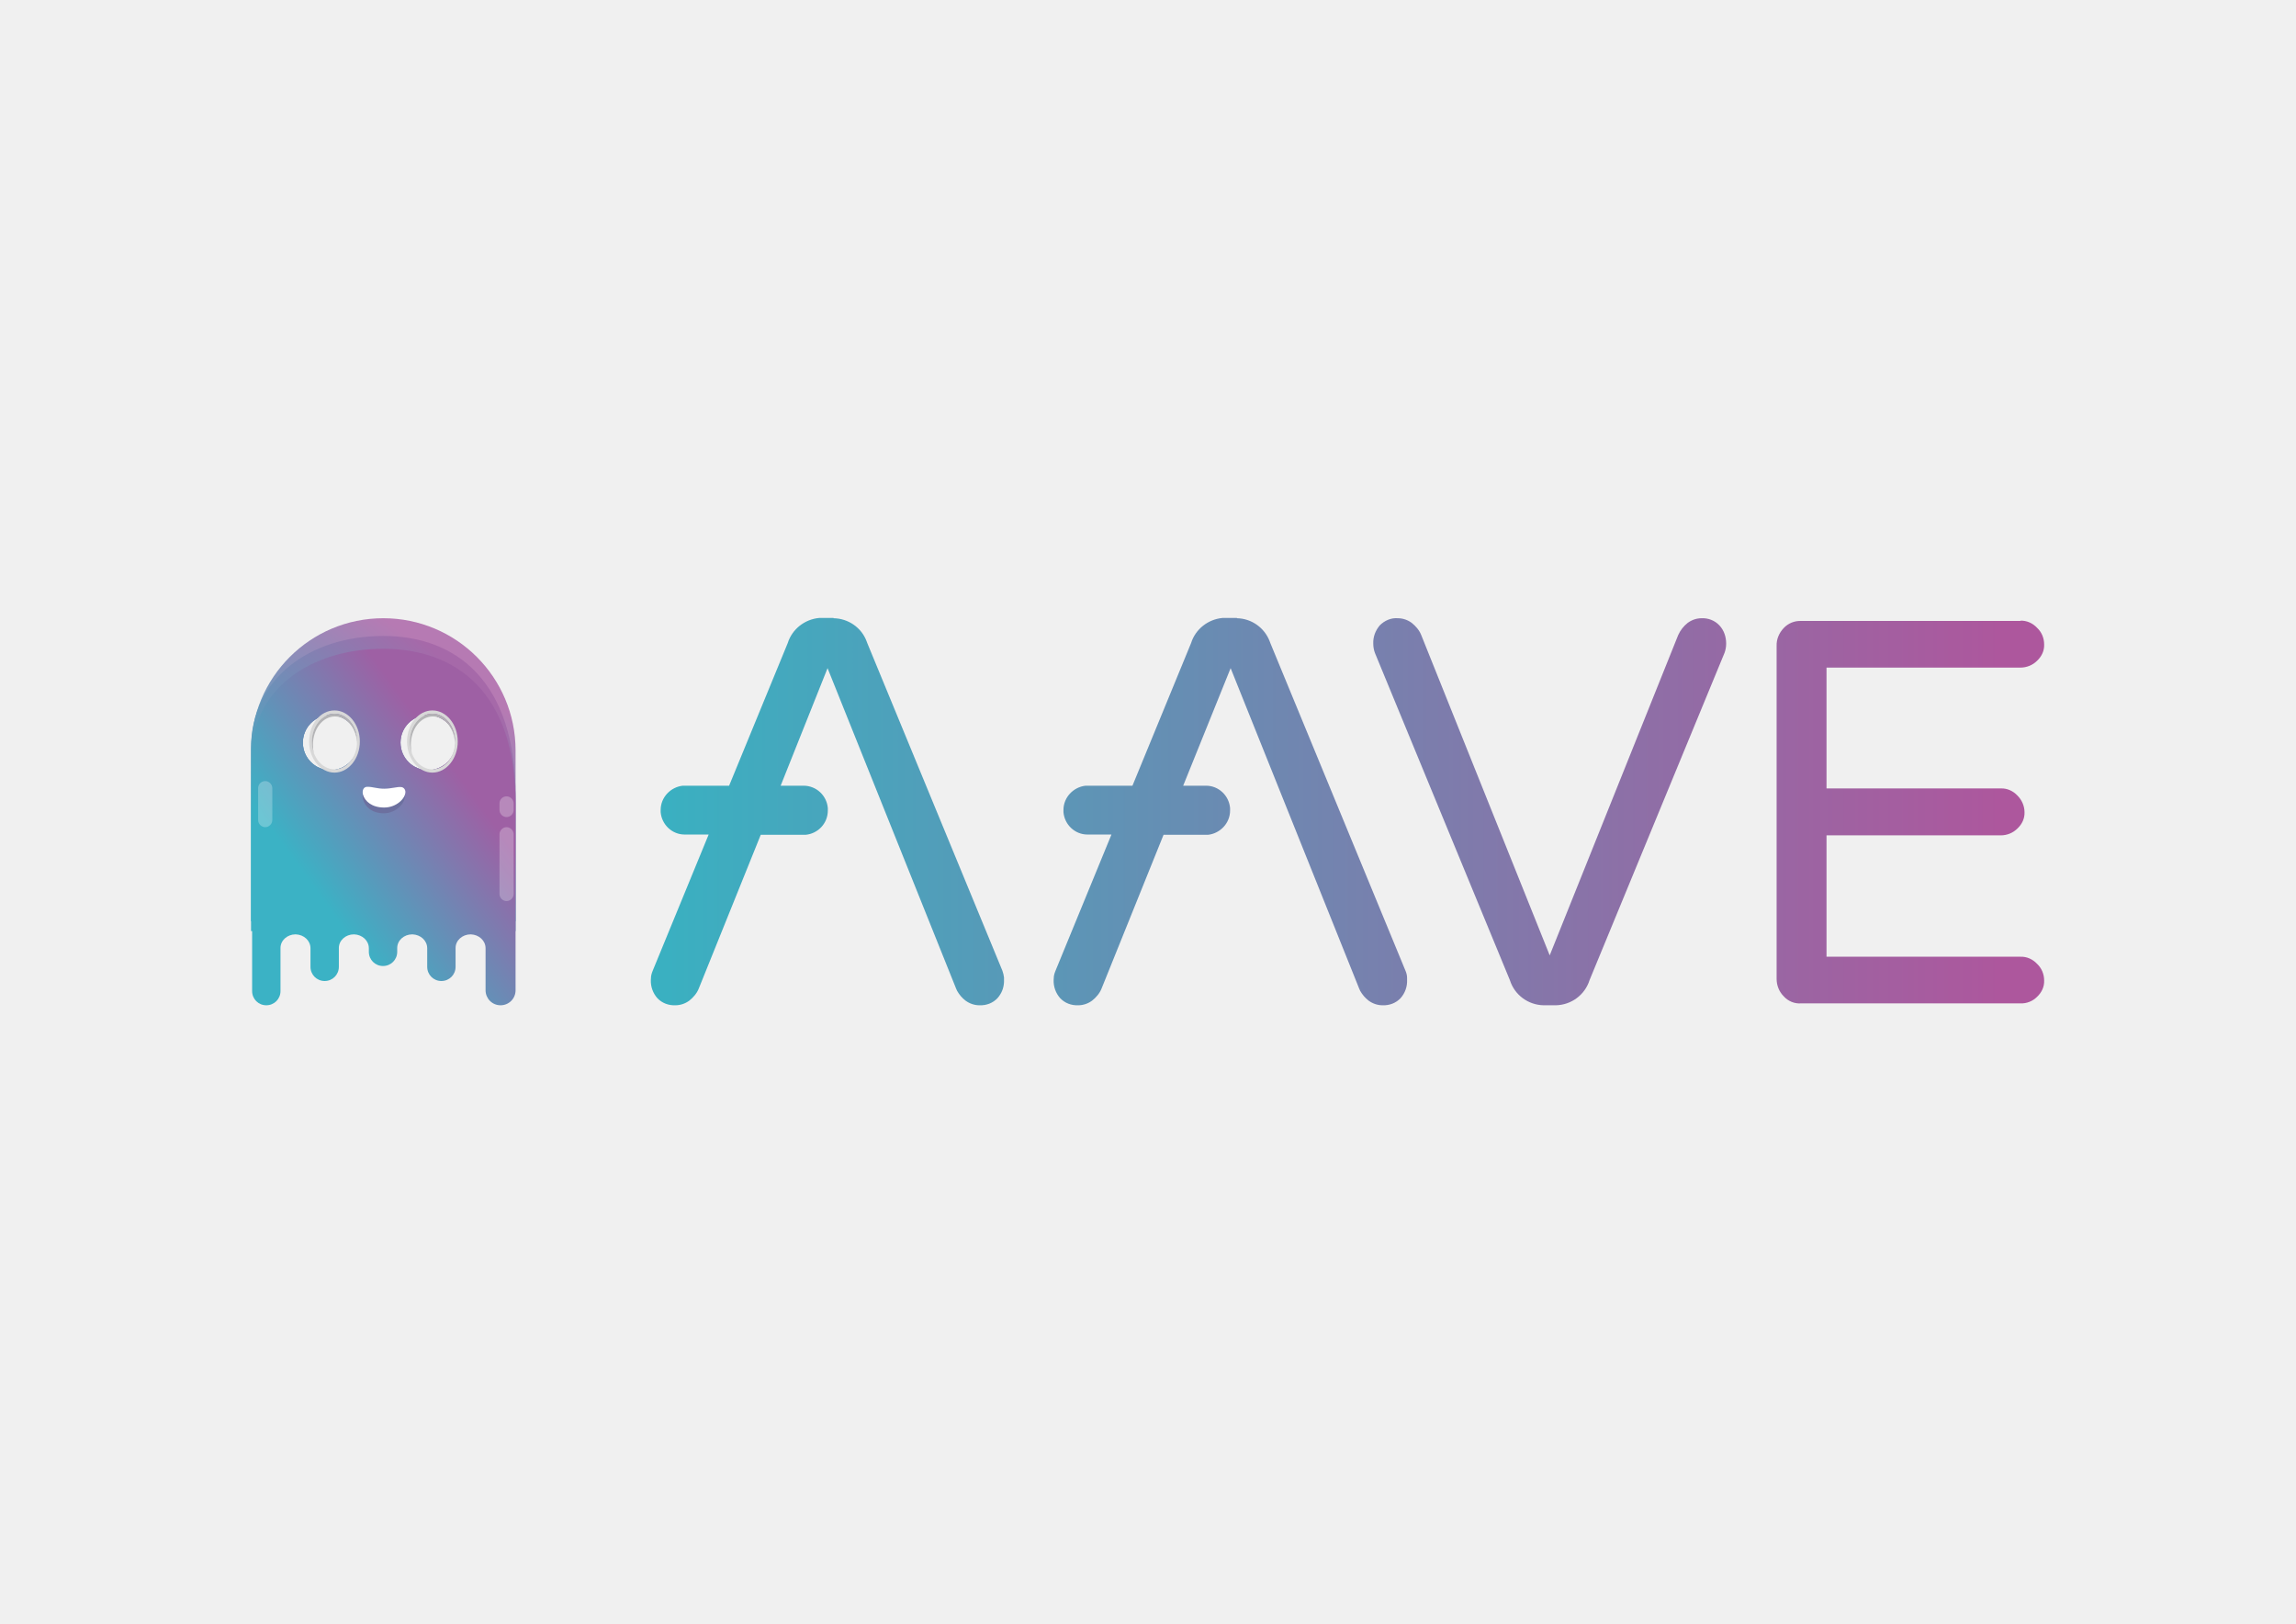
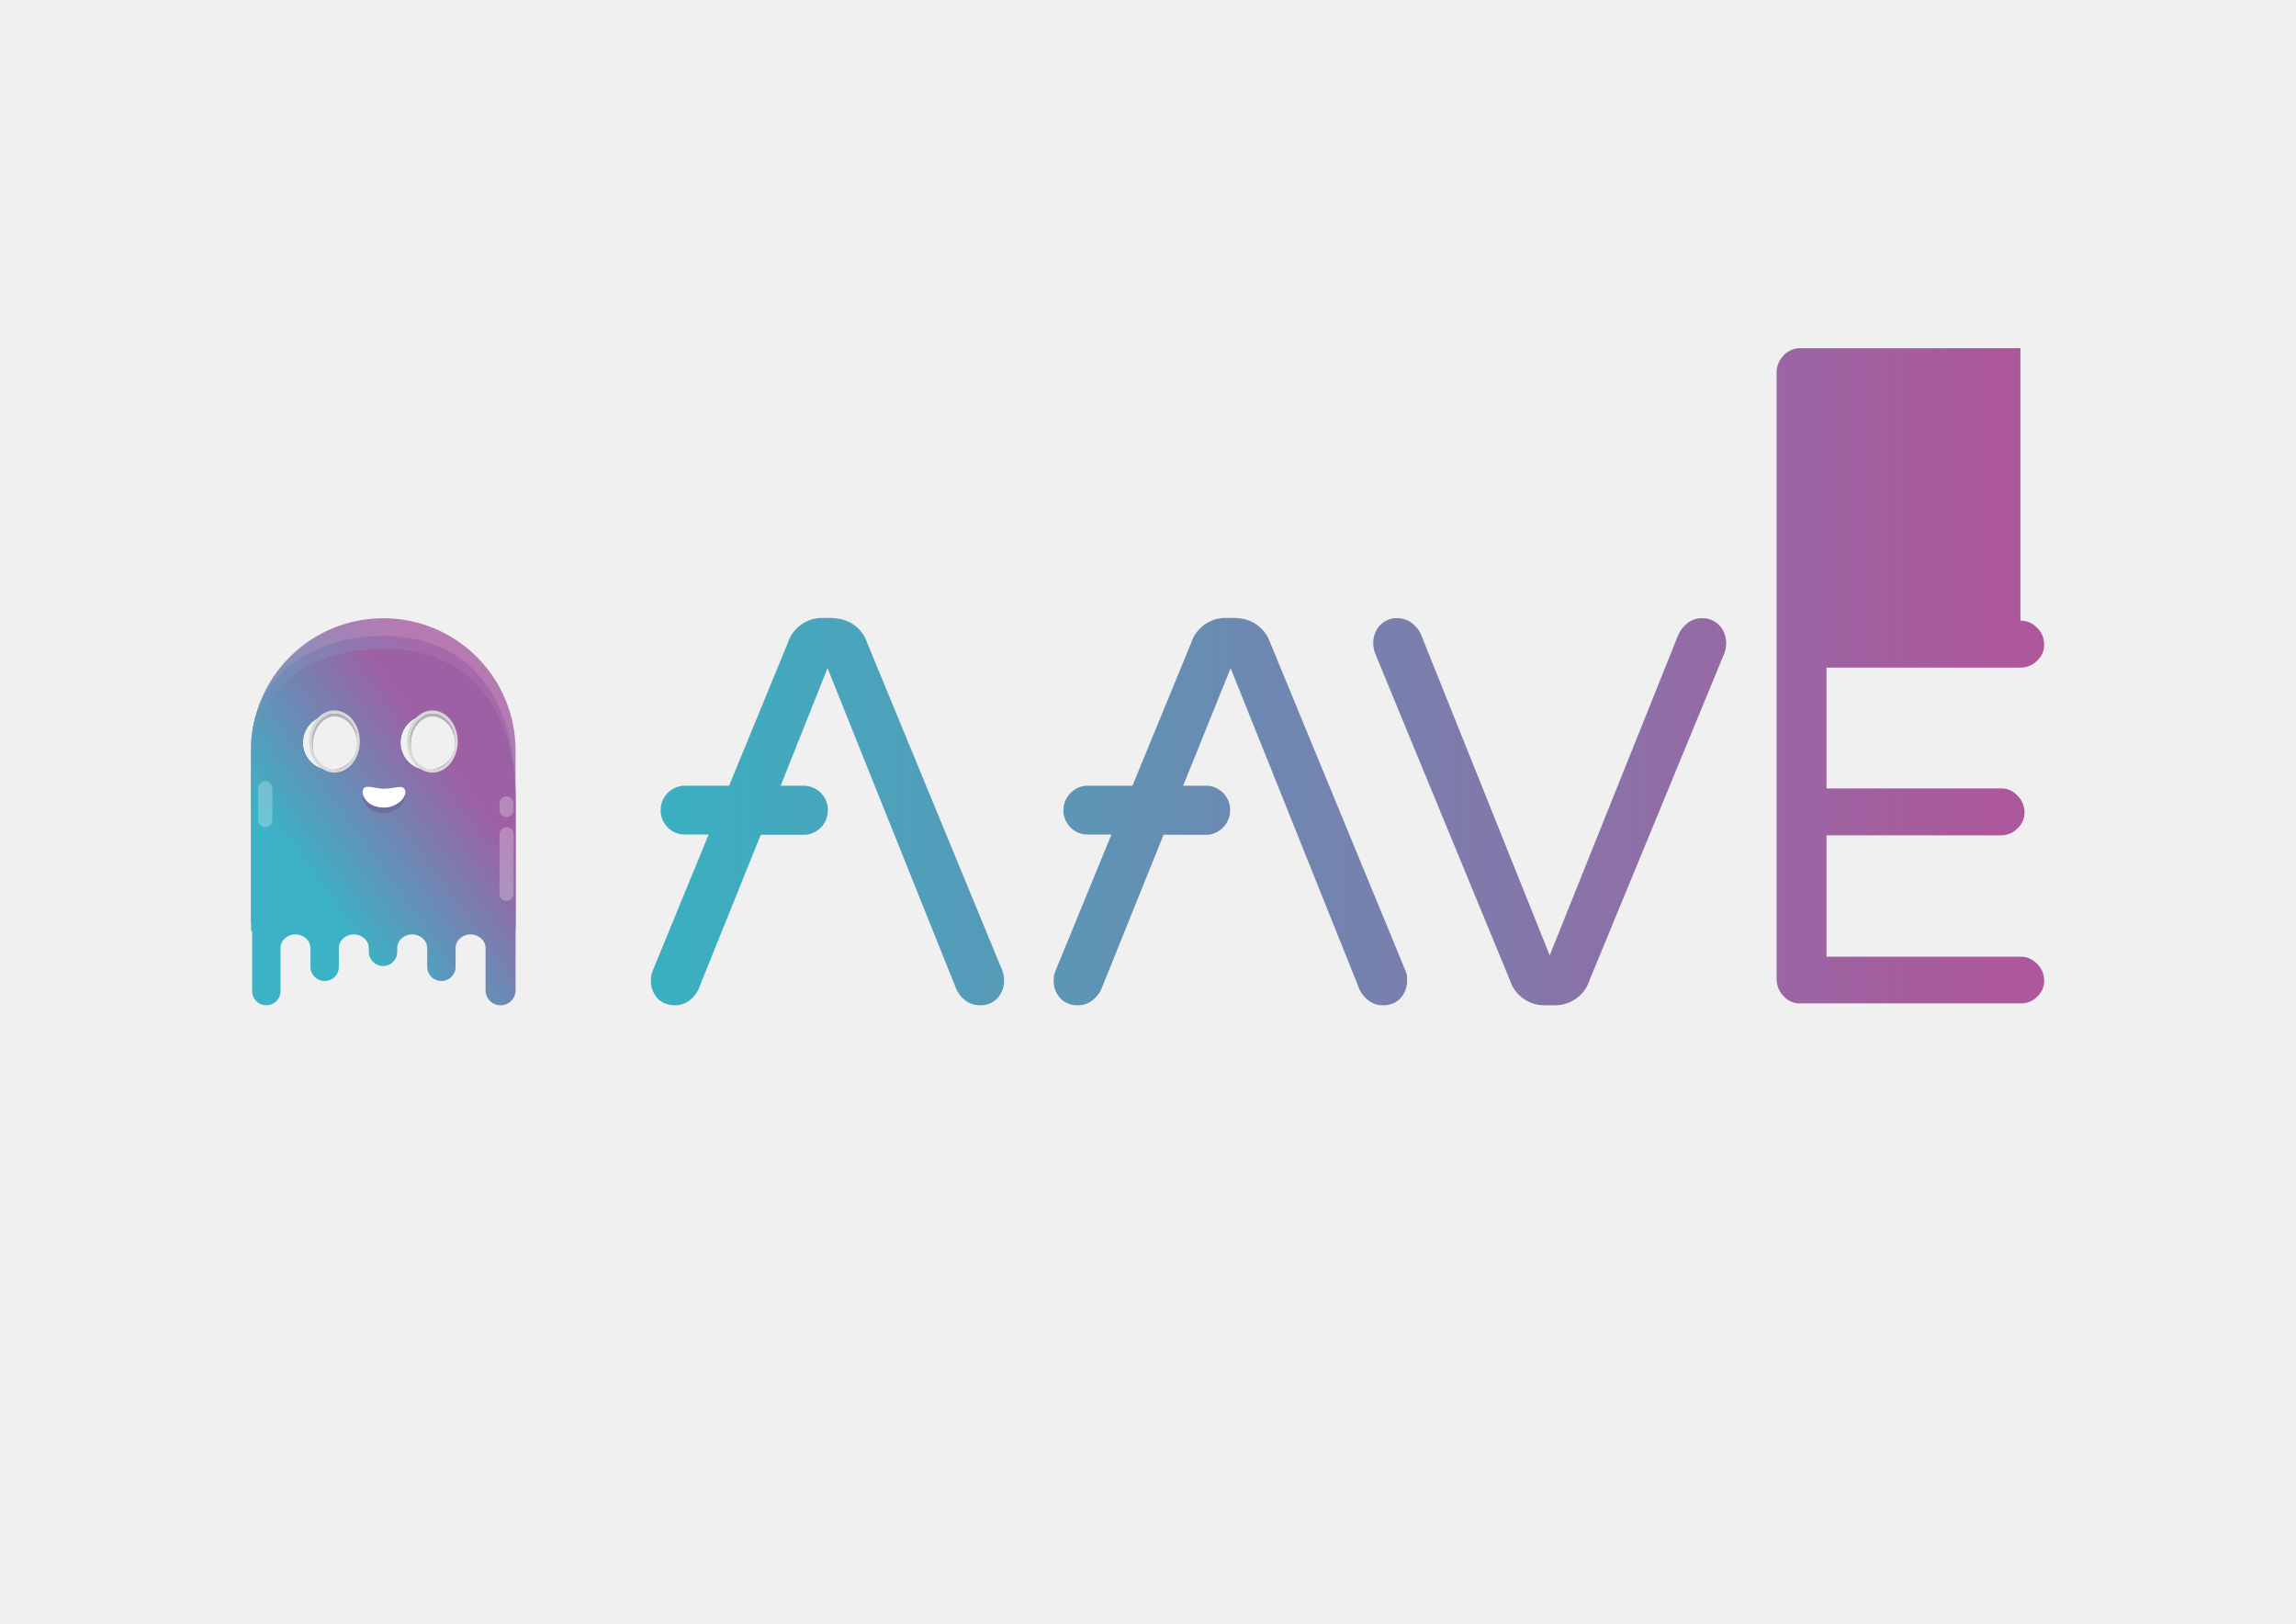
<svg xmlns="http://www.w3.org/2000/svg" version="1.0" id="katman_1" x="0px" y="0px" viewBox="0 0 841.9 595.3" style="enable-background:new 0 0 841.9 595.3;" xml:space="preserve">
  <style type="text/css">
	.st0{fill-rule:evenodd;clip-rule:evenodd;fill:url(#形状结合_00000134212618700421448730000011338924482125461139_);}
	.st1{fill-rule:evenodd;clip-rule:evenodd;fill:url(#形状结合_00000031904887120597578350000003023081141197424572_);}
	.st2{fill-rule:evenodd;clip-rule:evenodd;fill:url(#形状结合_00000157989887086960540390000014490314837483191219_);}
	.st3{opacity:0.256;fill-rule:evenodd;clip-rule:evenodd;fill:#FFFFFF;enable-background:new    ;}
	.st4{fill-rule:evenodd;clip-rule:evenodd;fill:#6C709F;}
	.st5{fill-rule:evenodd;clip-rule:evenodd;fill:#FFFFFF;}
	.st6{fill-rule:evenodd;clip-rule:evenodd;fill:#D8D8D8;}
	.st7{fill-rule:evenodd;clip-rule:evenodd;fill:#B4B4B6;}
	.st8{fill-rule:evenodd;clip-rule:evenodd;fill:url(#形状_00000171683572918283287700000000565013806507529870_);}
</style>
  <g id="partners_x2F_aave_x5F_logo">
    <g id="dapps_x2F_A_x2F_aave" transform="translate(18.25, 19.45684)">
      <g id="编组-7">
        <linearGradient id="形状结合_00000075870095145293869870000004195546922528784291_" gradientUnits="userSpaceOnUse" x1="-10.444" y1="565.371" x2="-12.947" y2="561.604" gradientTransform="matrix(18.5131 0 0 -21.2068 345.2965 12219.009)">
          <stop offset="0" style="stop-color:#B67AB3" />
          <stop offset="1" style="stop-color:#3BB2C5" />
        </linearGradient>
        <path id="形状结合" style="fill-rule:evenodd;clip-rule:evenodd;fill:url(#形状结合_00000075870095145293869870000004195546922528784291_);" d="     M122.3,207.2c26.8,0,48.5,21.7,48.5,48.5v62.6h-97v-62.6C73.8,228.9,95.5,207.2,122.3,207.2z M102.9,242.7     c-5.6,0-10.1,4.5-10.1,10.1c0,5.6,4.5,10.1,10.1,10.1s10.1-4.5,10.1-10.1C113,247.2,108.5,242.7,102.9,242.7z M138.7,242.7     c-5.6,0-10.1,4.5-10.1,10.1c0,5.6,4.5,10.1,10.1,10.1s10.1-4.5,10.1-10.1C148.8,247.2,144.3,242.7,138.7,242.7z" />
        <linearGradient id="形状结合_00000105417378114076801690000013031826810697465997_" gradientUnits="userSpaceOnUse" x1="-10.176" y1="564.913" x2="-13.121" y2="561.234" gradientTransform="matrix(18.5131 0 0 -20.6426 345.2965 11894.955)">
          <stop offset="0" style="stop-color:#A669A9" />
          <stop offset="1" style="stop-color:#3BB2C5" />
        </linearGradient>
        <path id="形状结合_00000028290407386691598540000005125422026444604817_" style="fill-rule:evenodd;clip-rule:evenodd;fill:url(#形状结合_00000105417378114076801690000013031826810697465997_);" d="     M122.3,213.7c26.8,0,48.5,16.7,48.5,58.8v49.4h-97v-67.1C73.8,229.2,95.5,213.7,122.3,213.7z M102.9,242.7     c-5.6,0-10.1,4.5-10.1,10.1c0,5.6,4.5,10.1,10.1,10.1s10.1-4.5,10.1-10.1C113,247.2,108.5,242.7,102.9,242.7z M138.7,242.7     c-5.6,0-10.1,4.5-10.1,10.1c0,5.6,4.5,10.1,10.1,10.1s10.1-4.5,10.1-10.1C148.8,247.2,144.3,242.7,138.7,242.7z" />
        <linearGradient id="形状结合_00000000942214718155346230000006984960089903434392_" gradientUnits="userSpaceOnUse" x1="-10.658" y1="565.832" x2="-12.967" y2="563.579" gradientTransform="matrix(18.5131 0 0 -24.943 345.2965 14375.239)">
          <stop offset="0" style="stop-color:#9E60A4" />
          <stop offset="1" style="stop-color:#3BB2C5" />
        </linearGradient>
        <path id="形状结合_00000013187205682451620770000018252208150437035422_" style="fill-rule:evenodd;clip-rule:evenodd;fill:url(#形状结合_00000000942214718155346230000006984960089903434392_);" d="     M122.3,218.4c26.8,0,48.5,16.1,48.5,56.7v68.5c0,3.1-2.5,5.5-5.5,5.5c-3.1,0-5.5-2.5-5.5-5.5v-15.4c0-2.8-2.4-5-5.4-5.1l-0.1,0     c-3,0-5.5,2.2-5.5,5l0,6.9c0,2.9-2.3,5.2-5.2,5.2s-5.2-2.3-5.2-5.2v-6.8c0-2.8-2.4-5-5.4-5.1l-0.1,0c-3,0-5.5,2.2-5.5,5l0,1.4     c0,2.9-2.3,5.2-5.2,5.2c-2.9,0-5.2-2.3-5.2-5.2v-1.3c0-2.8-2.4-5-5.4-5.1l-0.1,0c-3,0-5.5,2.2-5.5,5l0,6.9c0,2.9-2.3,5.2-5.2,5.2     c-2.9,0-5.2-2.3-5.2-5.2v-6.8c0-2.8-2.4-5-5.4-5.1l-0.1,0c-3,0-5.5,2.2-5.5,5l0,0.1v15.7c0,2.9-2.3,5.2-5.2,5.2     c-2.9,0-5.2-2.3-5.2-5.2v-85.8C73.8,233.4,95.5,218.4,122.3,218.4z M102.9,242.7c-5.6,0-10.1,4.5-10.1,10.1     c0,5.6,4.5,10.1,10.1,10.1s10.1-4.5,10.1-10.1C113,247.2,108.5,242.7,102.9,242.7z M138.7,242.7c-5.6,0-10.1,4.5-10.1,10.1     c0,5.6,4.5,10.1,10.1,10.1s10.1-4.5,10.1-10.1C148.8,247.2,144.3,242.7,138.7,242.7z" />
        <path id="矩形_00000087373663976391299050000001741905913303688098_" class="st3" d="M79,266.9L79,266.9c1.4,0,2.6,1.2,2.6,2.6     v11.7c0,1.4-1.2,2.6-2.6,2.6l0,0c-1.4,0-2.6-1.2-2.6-2.6v-11.7C76.4,268.1,77.5,266.9,79,266.9z" />
        <path id="矩形_00000127022619616966656360000012404852454932866750_" class="st3" d="M167.5,283.8L167.5,283.8     c1.4,0,2.6,1.2,2.6,2.6v21.9c0,1.4-1.2,2.6-2.6,2.6l0,0c-1.4,0-2.6-1.2-2.6-2.6v-21.9C164.9,285,166.1,283.8,167.5,283.8z" />
        <path id="矩形_00000178925128533087927950000002482887950336933542_" class="st3" d="M167.5,272.5L167.5,272.5     c1.4,0,2.6,1.2,2.6,2.6v2.4c0,1.4-1.2,2.6-2.6,2.6l0,0c-1.4,0-2.6-1.2-2.6-2.6v-2.4C164.9,273.6,166.1,272.5,167.5,272.5z" />
        <path id="椭圆形" class="st4" d="M122.5,278.7c4.4,0,7.7-3.6,7.7-6.1c0-1-0.6-1.9-1.5-2c-1.4-0.2-3.5,0.6-6.2,0.6     c-2.5,0-4.1-0.7-6-0.7c-2,0-1.9,2.3-1.6,3.2C115.6,276.2,118,278.7,122.5,278.7z" />
        <path id="椭圆形_00000045604796312125145480000010846066817034338977_" class="st5" d="M122.6,276.6c4.5,0,7.8-3.3,7.8-5.7     c0-0.9-0.6-1.7-1.5-1.8c-1.4-0.2-3.6,0.6-6.3,0.6c-2.6,0-4.1-0.7-6.1-0.7c-2,0-1.9,2.2-1.6,3     C115.6,274.3,118.1,276.6,122.6,276.6z" />
        <path id="形状结合_00000072968610169985233630000003527479462174072753_" class="st6" d="M104.4,241c5.1,0,9.3,5.1,9.3,11.4     s-4.2,11.4-9.3,11.4s-9.3-5.1-9.3-11.4S99.2,241,104.4,241z M104.4,242.2c-4.6,0-8.3,4.6-8.3,10.2c0,5.6,3.7,10.2,8.3,10.2     s8.3-4.6,8.3-10.2C112.7,246.8,108.9,242.2,104.4,242.2z" />
        <path id="形状结合_00000024724490712294057940000017922779663802505107_" class="st6" d="M140.3,241c5.1,0,9.3,5.1,9.3,11.4     s-4.2,11.4-9.3,11.4c-5.1,0-9.3-5.1-9.3-11.4S135.2,241,140.3,241z M140.3,242.2c-4.6,0-8.3,4.6-8.3,10.2     c0,5.6,3.7,10.2,8.3,10.2s8.3-4.6,8.3-10.2C148.6,246.8,144.9,242.2,140.3,242.2z" />
        <path id="形状结合_00000039824189236739396160000011856185526362921861_" class="st7" d="M104.4,242.2     c4.6,0,8.3,4.6,8.3,10.2c0,0.2,0,0.4,0,0.6l0,0.6c0-5.7-3.6-10.4-8.1-10.4s-8.1,4.6-8.1,10.4c0,1.1,0.1,2.2,0.4,3.2     c-0.5-1.3-0.8-2.8-0.8-4.3C96.1,246.8,99.8,242.2,104.4,242.2z" />
        <path id="形状结合_00000178919283641956715710000008725083427621170319_" class="st7" d="M140.3,242.2     c4.6,0,8.3,4.6,8.3,10.2c0,0.2,0,0.4,0,0.6l0,0.6c0-5.7-3.6-10.4-8.1-10.4s-8.1,4.6-8.1,10.4c0,1.1,0.1,2.2,0.4,3.2     c-0.5-1.3-0.8-2.8-0.8-4.3C132,246.8,135.7,242.2,140.3,242.2z" />
      </g>
      <linearGradient id="形状_00000024706252058797304530000005554725919119362484_" gradientUnits="userSpaceOnUse" x1="-10.47" y1="565.992" x2="-15.653" y2="565.992" gradientTransform="matrix(97.4832 0 0 -27.0863 1735.518 15608.798)">
        <stop offset="0" style="stop-color:#AD579D" />
        <stop offset="1" style="stop-color:#36B3C2" />
      </linearGradient>
-       <path id="形状" style="fill-rule:evenodd;clip-rule:evenodd;fill:url(#形状_00000024706252058797304530000005554725919119362484_);" d="    M435.3,207.2c5.4,0.1,10.1,3.5,12,8.4l0.3,0.8l49.5,120c0.4,0.9,0.6,1.8,0.6,2.7l0,0.7c0.1,2.4-0.7,4.8-2.4,6.7    c-1.7,1.8-4.1,2.7-6.6,2.6c-1.8,0-3.6-0.6-5.1-1.7c-1.3-1-2.3-2.2-3.1-3.6l-0.4-0.9l-47.1-117.4l-17.4,43.1h8.4    c4.6,0,8.4,3.6,8.8,8.2l0,0.7v0.2c0,4.6-3.6,8.4-8.1,8.9l-0.7,0h-15.6l-22.7,56.3c-0.7,1.8-2,3.3-3.5,4.5    c-1.5,1.1-3.3,1.7-5.1,1.7c-2.5,0.1-4.9-0.8-6.6-2.6c-1.6-1.8-2.5-4.2-2.4-6.7c0-0.9,0.1-1.7,0.4-2.6l0.3-0.8l20.5-49.9h-8.8    c-4.6,0-8.4-3.6-8.8-8.2l0-0.8c0-4.6,3.6-8.4,8.1-8.9l0.7,0H397l21.5-52.3c1.6-5.1,6.2-8.7,11.5-9.2l0.9,0H435.3z M287.4,207.2    c5.4,0.1,10.2,3.4,12.1,8.4l0.3,0.8l49.5,120c0.3,0.8,0.5,1.7,0.6,2.5l0,1.7c-0.1,2.2-0.9,4.2-2.4,5.9c-1.7,1.8-4.1,2.7-6.6,2.6    c-1.8,0-3.6-0.6-5.1-1.7c-1.3-1-2.3-2.2-3.1-3.6l-0.4-0.9l-47.1-117.4L268,268.6h8.4c4.7,0,8.5,3.6,8.9,8.2l0,0.7v0.2    c0,4.7-3.6,8.5-8.2,8.9l-0.7,0h-15.7L238,342.9c-0.7,1.8-2,3.3-3.5,4.5c-1.5,1.1-3.3,1.7-5.1,1.7c-2.5,0.1-4.9-0.8-6.6-2.6    c-1.6-1.8-2.5-4.2-2.4-6.7c0-0.9,0.1-1.7,0.4-2.6l0.3-0.8l20.5-49.9h-8.8c-4.6,0-8.4-3.6-8.8-8.2l0-0.8c0-4.6,3.6-8.4,8.1-8.9    l0.7,0h16.3l21.5-52.3c1.6-5.1,6.2-8.7,11.5-9.2l0.9,0H287.4z M494.3,207.2c1.8,0,3.6,0.6,5.1,1.7c1.5,1.2,2.8,2.7,3.5,4.5    L550,330.8l47.1-117.4c0.8-1.8,2-3.3,3.5-4.5c1.5-1.1,3.3-1.7,5.1-1.7c2.4-0.1,4.8,0.8,6.5,2.6c1.7,1.8,2.5,4.2,2.5,6.7    c0,1.2-0.2,2.3-0.6,3.4l-49.5,120c-1.7,5.4-6.7,9.1-12.4,9.2h-4.4c-5.7-0.1-10.7-3.8-12.4-9.2l-49.5-120c-0.4-1.1-0.6-2.2-0.6-3.4    c-0.1-2.5,0.8-4.8,2.4-6.7C489.5,208,491.9,207,494.3,207.2z M722.6,208.1c2.3-0.1,4.5,0.9,6.1,2.6c1.7,1.6,2.6,3.8,2.6,6.1    c0.1,2.3-0.9,4.4-2.6,6c-1.6,1.6-3.8,2.5-6.1,2.5h-71.1v44.3h63.9c2.3-0.1,4.5,0.9,6.1,2.6c1.6,1.6,2.6,3.8,2.6,6.1    c0.1,2.3-0.9,4.4-2.6,6c-1.6,1.6-3.8,2.5-6.1,2.5h-63.9v44.5h71.1c2.3-0.1,4.5,0.9,6.1,2.6c1.7,1.6,2.6,3.8,2.6,6.1    c0.1,2.3-0.9,4.4-2.6,6c-1.6,1.6-3.8,2.5-6.1,2.4h-80.4c-2.4,0.2-4.8-0.8-6.4-2.6c-1.7-1.7-2.6-4-2.6-6.4V217.4    c-0.1-2.5,0.9-4.8,2.6-6.6c1.7-1.8,4-2.7,6.4-2.6H722.6z" />
+       <path id="形状" style="fill-rule:evenodd;clip-rule:evenodd;fill:url(#形状_00000024706252058797304530000005554725919119362484_);" d="    M435.3,207.2c5.4,0.1,10.1,3.5,12,8.4l0.3,0.8l49.5,120c0.4,0.9,0.6,1.8,0.6,2.7l0,0.7c0.1,2.4-0.7,4.8-2.4,6.7    c-1.7,1.8-4.1,2.7-6.6,2.6c-1.8,0-3.6-0.6-5.1-1.7c-1.3-1-2.3-2.2-3.1-3.6l-0.4-0.9l-47.1-117.4l-17.4,43.1h8.4    c4.6,0,8.4,3.6,8.8,8.2l0,0.7v0.2c0,4.6-3.6,8.4-8.1,8.9l-0.7,0h-15.6l-22.7,56.3c-0.7,1.8-2,3.3-3.5,4.5    c-1.5,1.1-3.3,1.7-5.1,1.7c-2.5,0.1-4.9-0.8-6.6-2.6c-1.6-1.8-2.5-4.2-2.4-6.7c0-0.9,0.1-1.7,0.4-2.6l0.3-0.8l20.5-49.9h-8.8    c-4.6,0-8.4-3.6-8.8-8.2l0-0.8c0-4.6,3.6-8.4,8.1-8.9l0.7,0H397l21.5-52.3c1.6-5.1,6.2-8.7,11.5-9.2l0.9,0H435.3z M287.4,207.2    c5.4,0.1,10.2,3.4,12.1,8.4l0.3,0.8l49.5,120c0.3,0.8,0.5,1.7,0.6,2.5l0,1.7c-0.1,2.2-0.9,4.2-2.4,5.9c-1.7,1.8-4.1,2.7-6.6,2.6    c-1.8,0-3.6-0.6-5.1-1.7c-1.3-1-2.3-2.2-3.1-3.6l-0.4-0.9l-47.1-117.4L268,268.6h8.4c4.7,0,8.5,3.6,8.9,8.2l0,0.7v0.2    c0,4.7-3.6,8.5-8.2,8.9l-0.7,0h-15.7L238,342.9c-0.7,1.8-2,3.3-3.5,4.5c-1.5,1.1-3.3,1.7-5.1,1.7c-2.5,0.1-4.9-0.8-6.6-2.6    c-1.6-1.8-2.5-4.2-2.4-6.7c0-0.9,0.1-1.7,0.4-2.6l0.3-0.8l20.5-49.9h-8.8c-4.6,0-8.4-3.6-8.8-8.2l0-0.8c0-4.6,3.6-8.4,8.1-8.9    l0.7,0h16.3l21.5-52.3c1.6-5.1,6.2-8.7,11.5-9.2l0.9,0H287.4z M494.3,207.2c1.8,0,3.6,0.6,5.1,1.7c1.5,1.2,2.8,2.7,3.5,4.5    L550,330.8l47.1-117.4c0.8-1.8,2-3.3,3.5-4.5c1.5-1.1,3.3-1.7,5.1-1.7c2.4-0.1,4.8,0.8,6.5,2.6c1.7,1.8,2.5,4.2,2.5,6.7    c0,1.2-0.2,2.3-0.6,3.4l-49.5,120c-1.7,5.4-6.7,9.1-12.4,9.2h-4.4c-5.7-0.1-10.7-3.8-12.4-9.2l-49.5-120c-0.4-1.1-0.6-2.2-0.6-3.4    c-0.1-2.5,0.8-4.8,2.4-6.7C489.5,208,491.9,207,494.3,207.2z M722.6,208.1c2.3-0.1,4.5,0.9,6.1,2.6c1.7,1.6,2.6,3.8,2.6,6.1    c0.1,2.3-0.9,4.4-2.6,6c-1.6,1.6-3.8,2.5-6.1,2.5h-71.1v44.3h63.9c2.3-0.1,4.5,0.9,6.1,2.6c1.6,1.6,2.6,3.8,2.6,6.1    c0.1,2.3-0.9,4.4-2.6,6c-1.6,1.6-3.8,2.5-6.1,2.5h-63.9v44.5h71.1c2.3-0.1,4.5,0.9,6.1,2.6c1.7,1.6,2.6,3.8,2.6,6.1    c0.1,2.3-0.9,4.4-2.6,6c-1.6,1.6-3.8,2.5-6.1,2.4h-80.4c-2.4,0.2-4.8-0.8-6.4-2.6c-1.7-1.7-2.6-4-2.6-6.4V117.4    c-0.1-2.5,0.9-4.8,2.6-6.6c1.7-1.8,4-2.7,6.4-2.6H722.6z" />
    </g>
  </g>
</svg>
